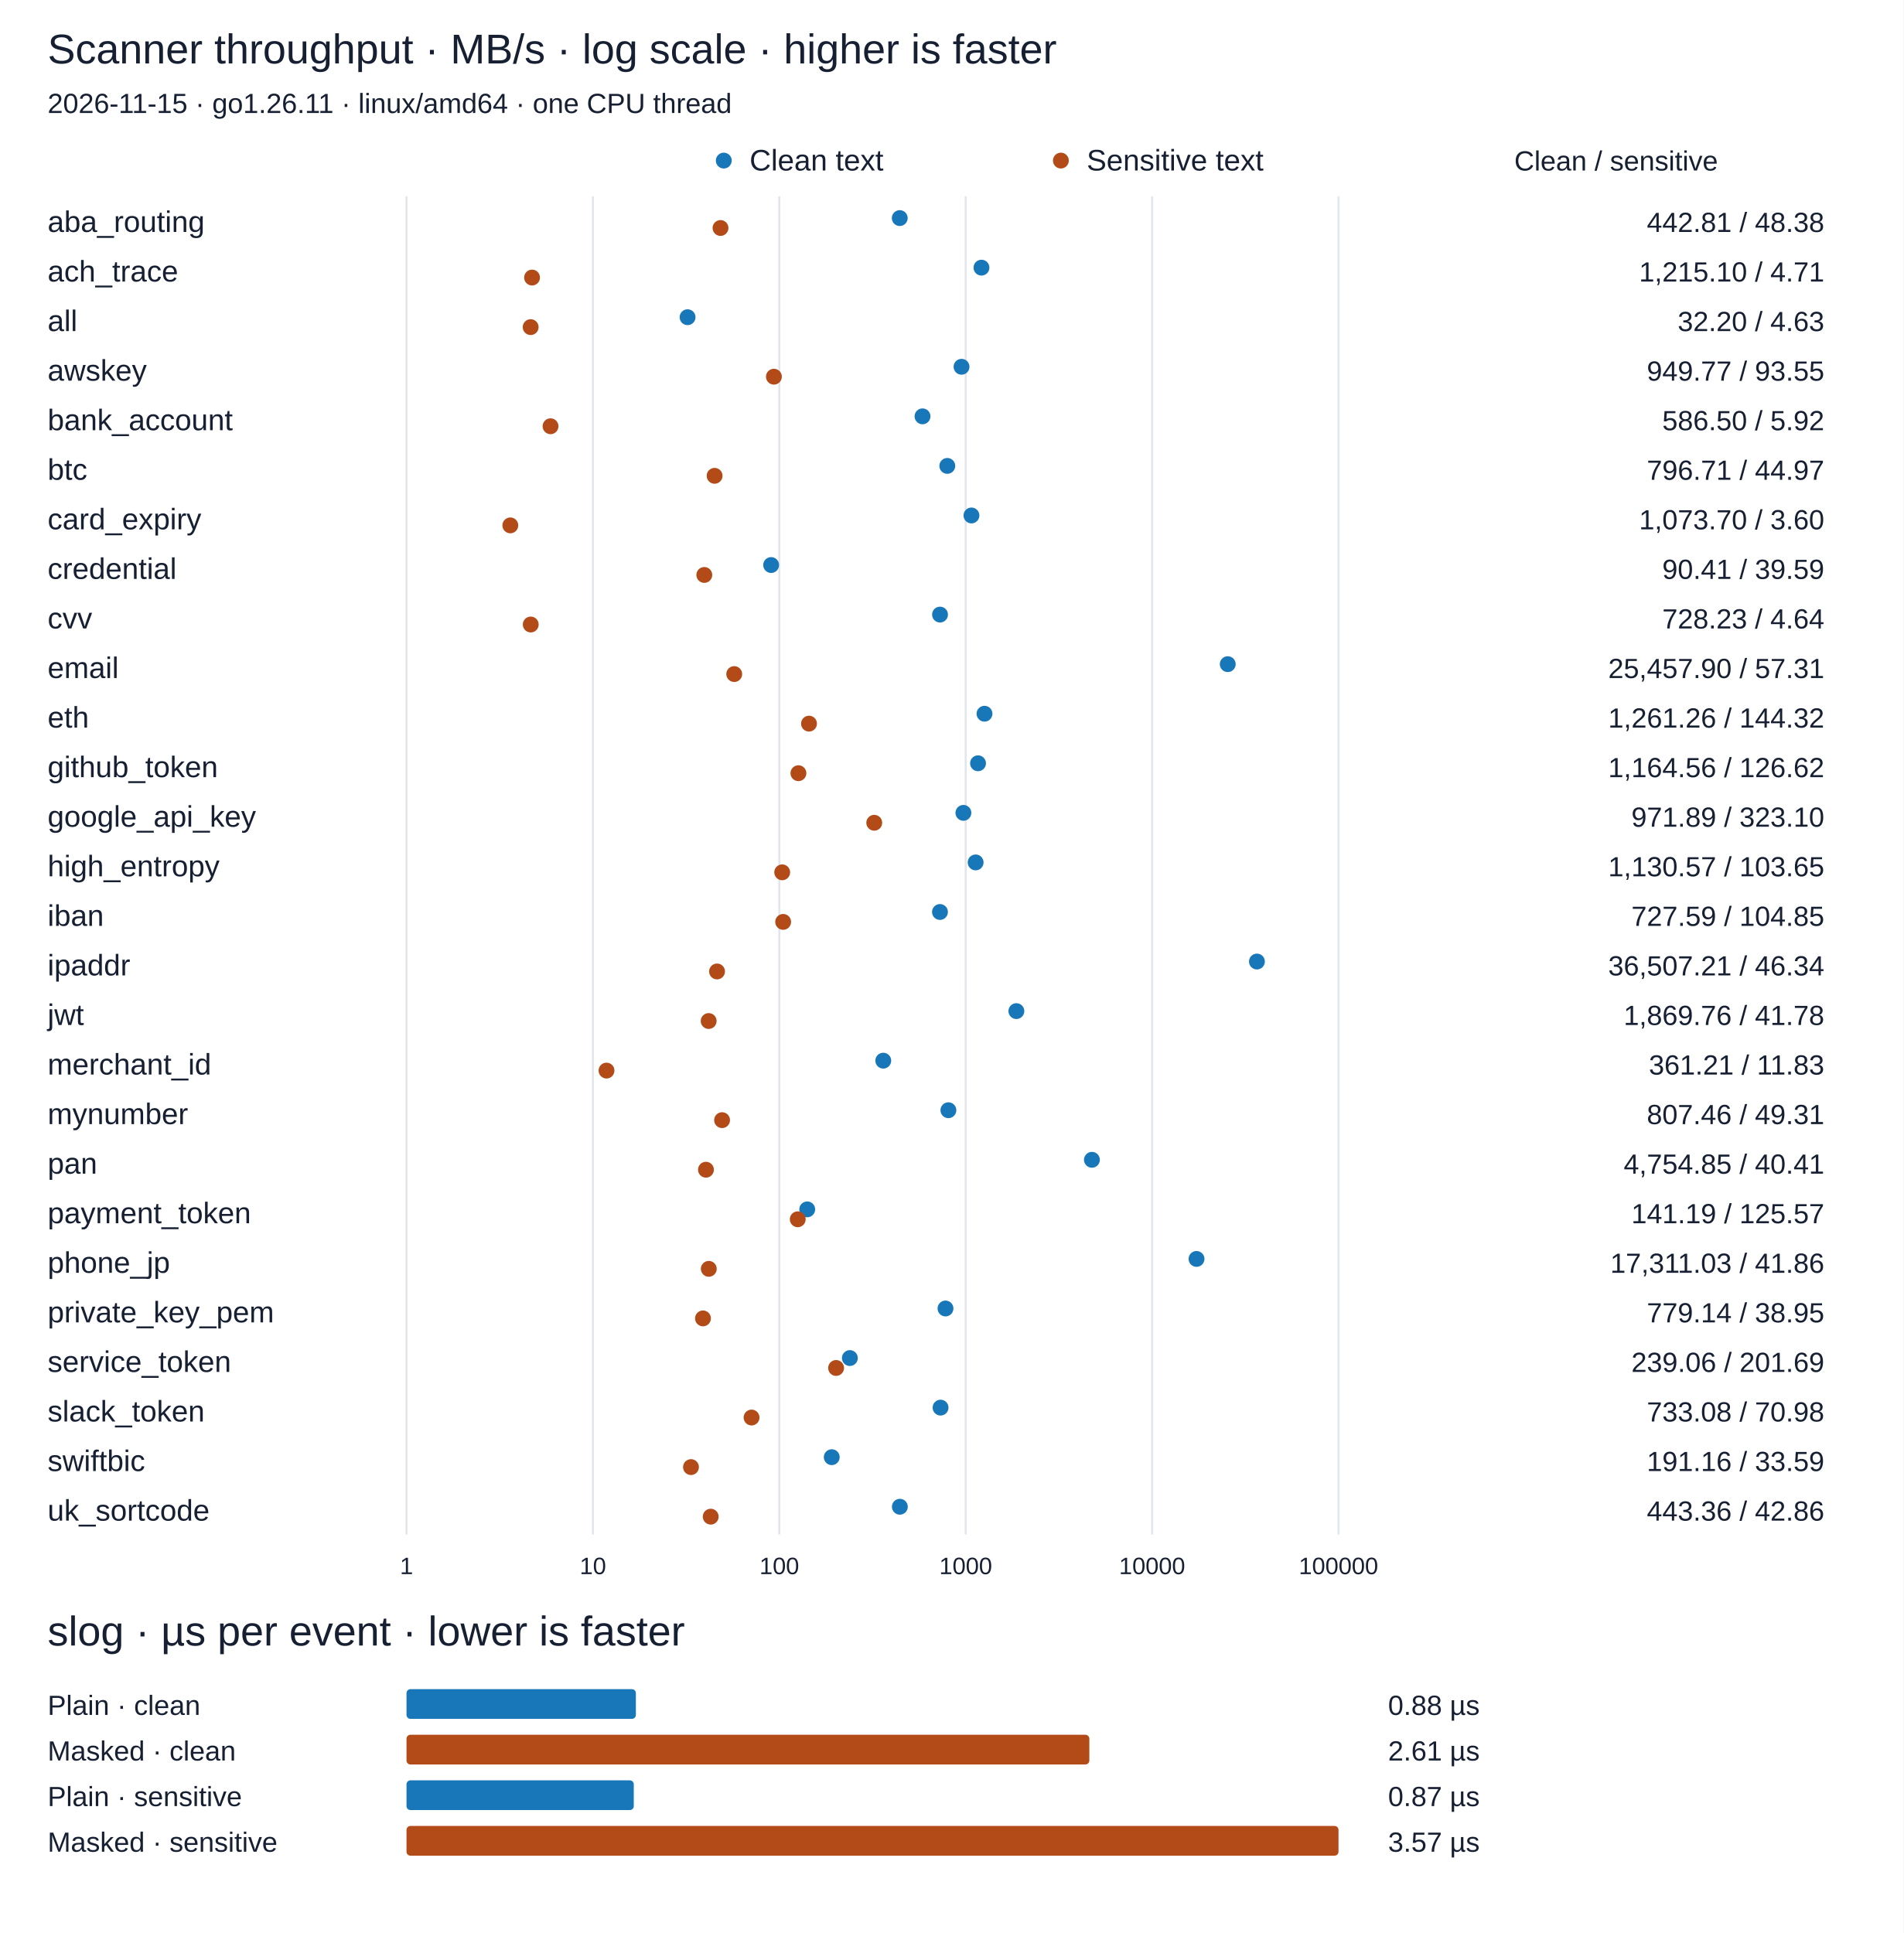
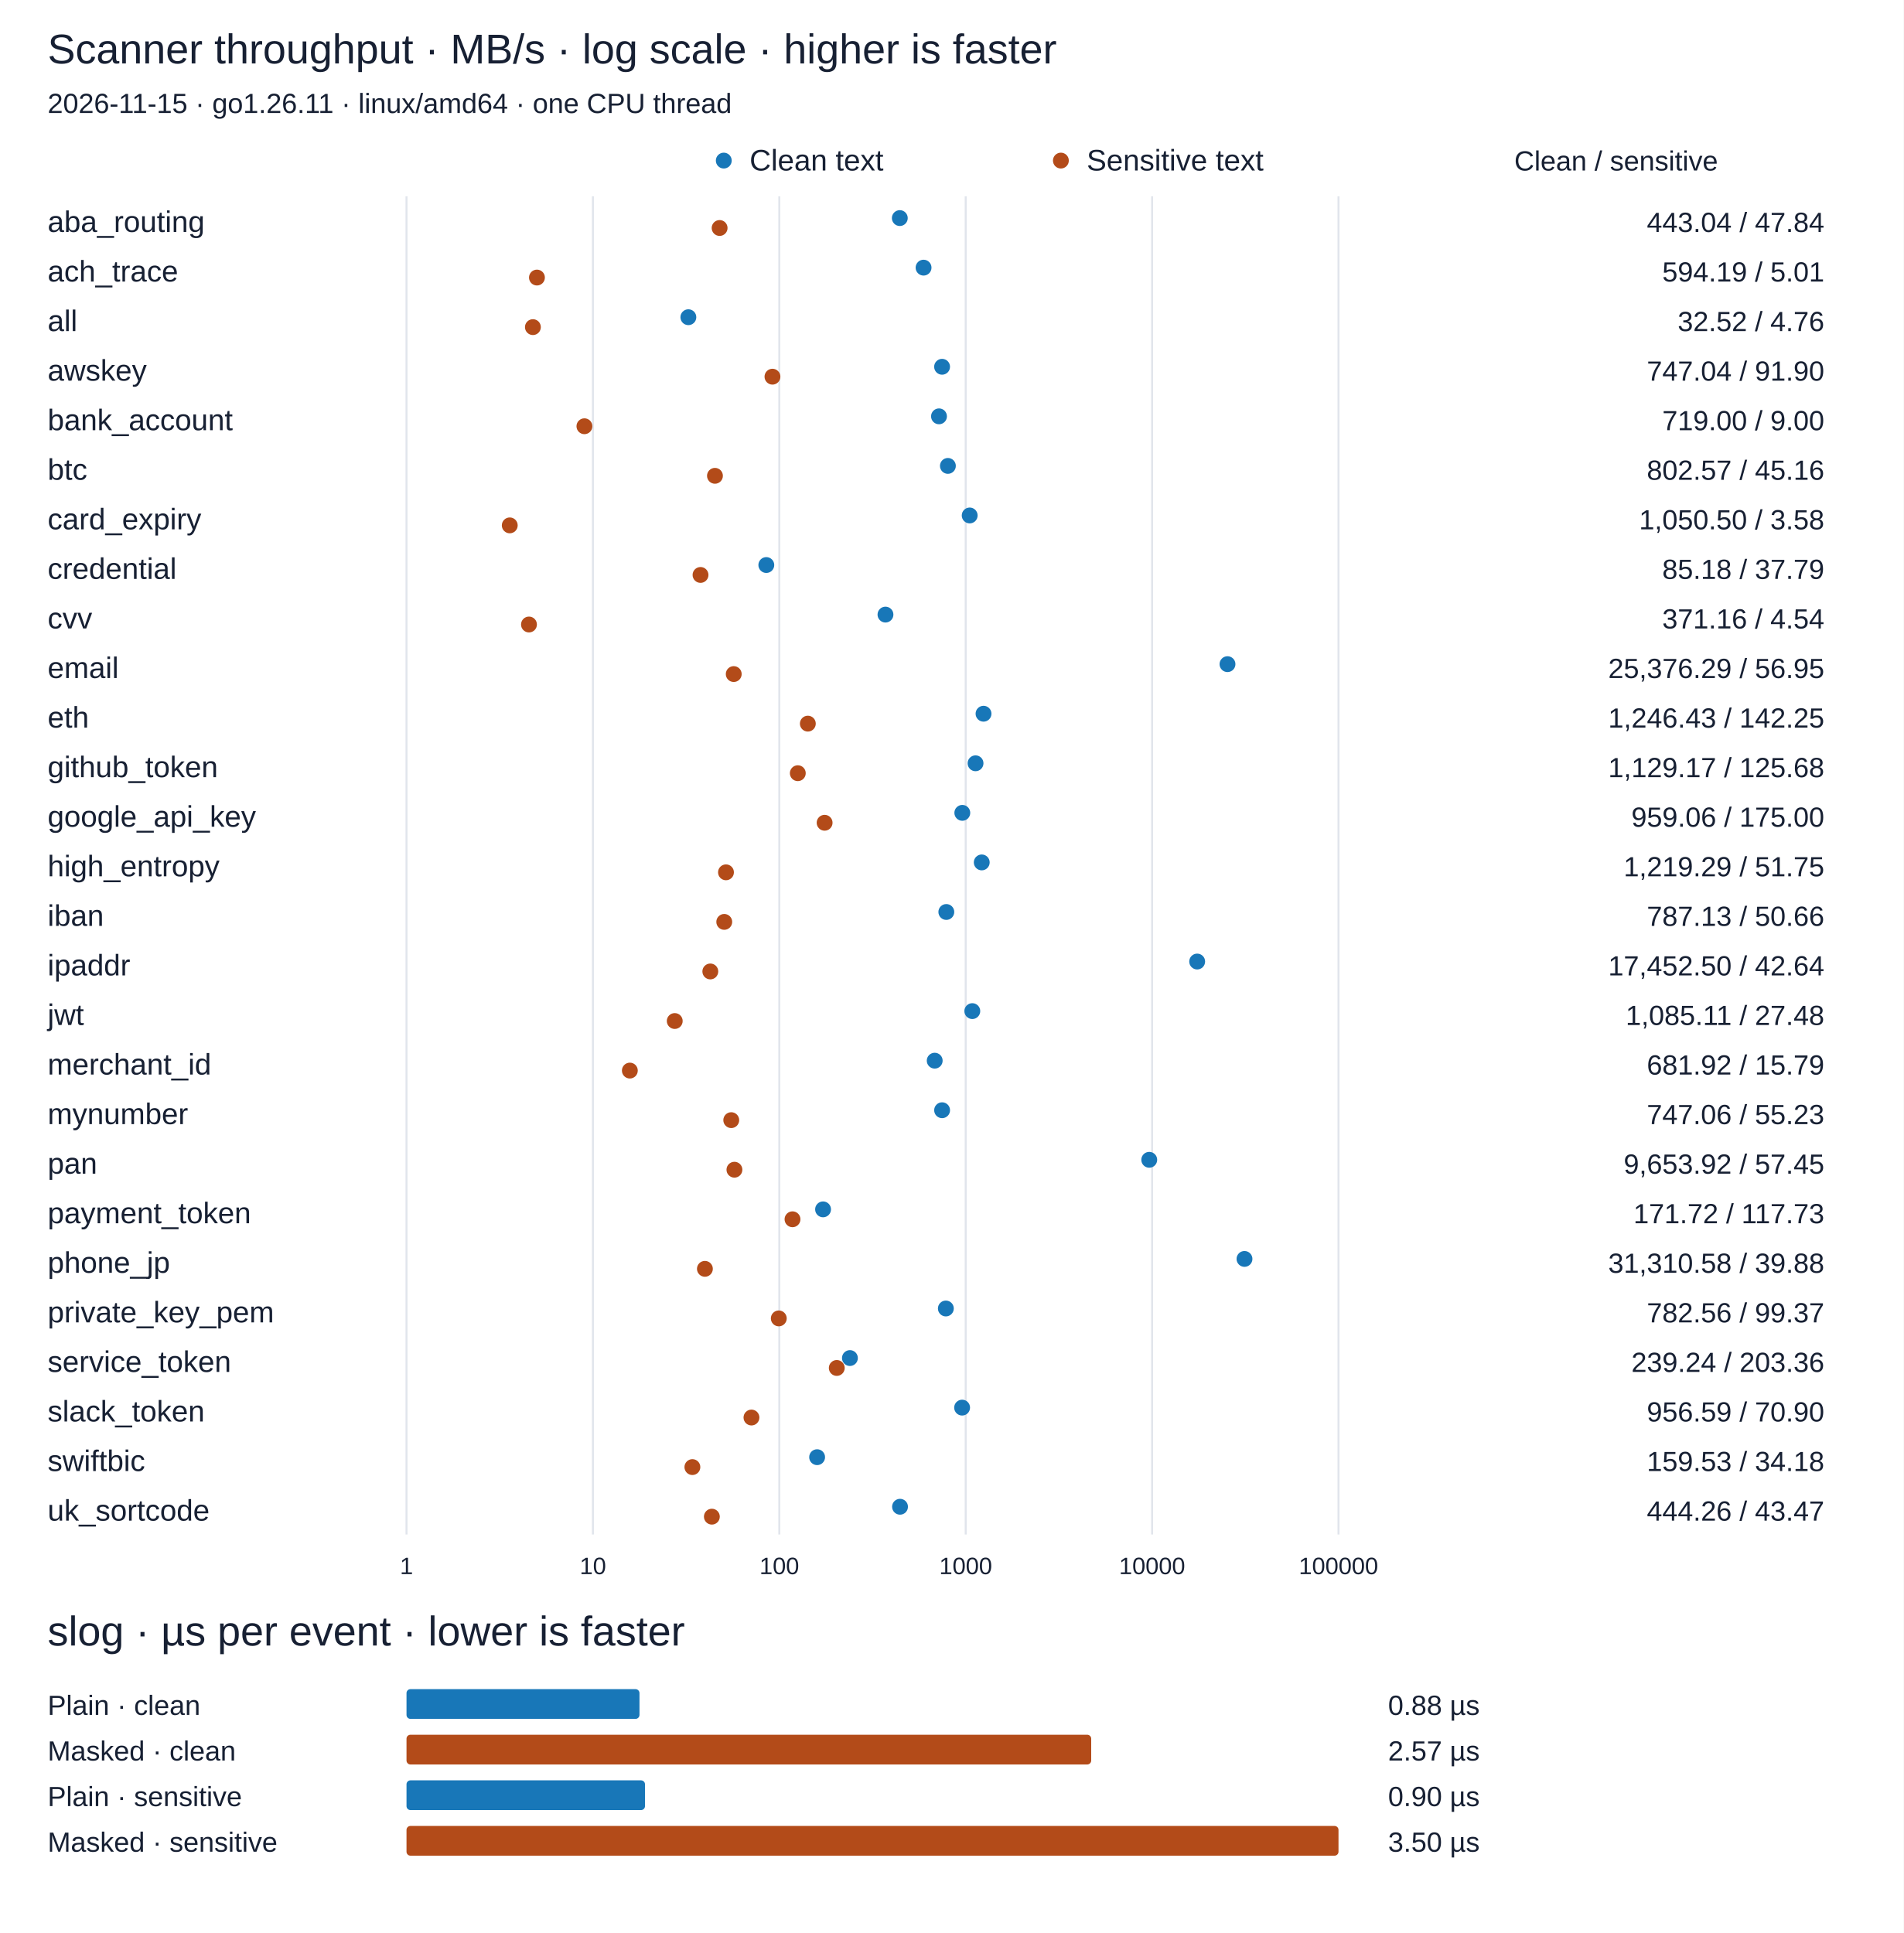
<svg xmlns="http://www.w3.org/2000/svg" width="960" height="975" viewBox="0 0 960 975" role="img">
  <rect width="100%" height="100%" fill="white" />
  <g font-family="Arial, sans-serif" font-size="15" fill="#172033">
    <text x="24" y="32" font-size="21" fill="#172033" text-anchor="start">Scanner throughput · MB/s · log scale · higher is faster</text>
    <text x="24" y="57" font-size="14" fill="#172033" text-anchor="start">2026-11-15 · go1.26.11 · linux/amd64 · one CPU thread</text>
    <circle cx="365.00" cy="81" r="4" fill="#1877b8" />
    <text x="378" y="86" font-size="15" fill="#172033" text-anchor="start">Clean text</text>
    <circle cx="535.00" cy="81" r="4" fill="#b34b19" />
    <text x="548" y="86" font-size="15" fill="#172033" text-anchor="start">Sensitive text</text>
    <text x="815" y="86" font-size="14" fill="#172033" text-anchor="middle">Clean / sensitive</text>
    <path d="M205.0,99 L205.0,774" stroke="#e1e5ec" />
    <text x="205.0" y="794" font-size="12" fill="#172033" text-anchor="middle">1</text>
    <path d="M299.0,99 L299.0,774" stroke="#e1e5ec" />
    <text x="299.0" y="794" font-size="12" fill="#172033" text-anchor="middle">10</text>
    <path d="M393.0,99 L393.0,774" stroke="#e1e5ec" />
    <text x="393.0" y="794" font-size="12" fill="#172033" text-anchor="middle">100</text>
    <path d="M487.0,99 L487.0,774" stroke="#e1e5ec" />
    <text x="487.0" y="794" font-size="12" fill="#172033" text-anchor="middle">1000</text>
    <path d="M581.0,99 L581.0,774" stroke="#e1e5ec" />
    <text x="581.0" y="794" font-size="12" fill="#172033" text-anchor="middle">10000</text>
    <path d="M675.0,99 L675.0,774" stroke="#e1e5ec" />
    <text x="675.0" y="794" font-size="12" fill="#172033" text-anchor="middle">100000</text>
    <text x="24" y="117" font-size="15" fill="#172033" text-anchor="start">aba_routing</text>
-     <circle cx="453.74" cy="110" r="4" fill="#1877b8" />
-     <circle cx="363.35" cy="115" r="4" fill="#b34b19" />
-     <text x="920" y="117" font-size="14" fill="#172033" text-anchor="end">442.81 / 48.38</text>
+     <circle cx="453.77" cy="110" r="4" fill="#1877b8" />
+     <circle cx="362.90" cy="115" r="4" fill="#b34b19" />
+     <text x="920" y="117" font-size="14" fill="#172033" text-anchor="end">443.04 / 47.84</text>
    <text x="24" y="142" font-size="15" fill="#172033" text-anchor="start">ach_trace</text>
-     <circle cx="494.95" cy="135" r="4" fill="#1877b8" />
-     <circle cx="268.31" cy="140" r="4" fill="#b34b19" />
-     <text x="920" y="142" font-size="14" fill="#172033" text-anchor="end">1,215.10 / 4.71</text>
+     <circle cx="465.75" cy="135" r="4" fill="#1877b8" />
+     <circle cx="270.78" cy="140" r="4" fill="#b34b19" />
+     <text x="920" y="142" font-size="14" fill="#172033" text-anchor="end">594.19 / 5.01</text>
    <text x="24" y="167" font-size="15" fill="#172033" text-anchor="start">all</text>
-     <circle cx="346.74" cy="160" r="4" fill="#1877b8" />
-     <circle cx="267.61" cy="165" r="4" fill="#b34b19" />
-     <text x="920" y="167" font-size="14" fill="#172033" text-anchor="end">32.20 / 4.63</text>
+     <circle cx="347.14" cy="160" r="4" fill="#1877b8" />
+     <circle cx="268.74" cy="165" r="4" fill="#b34b19" />
+     <text x="920" y="167" font-size="14" fill="#172033" text-anchor="end">32.52 / 4.76</text>
    <text x="24" y="192" font-size="15" fill="#172033" text-anchor="start">awskey</text>
-     <circle cx="484.90" cy="185" r="4" fill="#1877b8" />
-     <circle cx="390.28" cy="190" r="4" fill="#b34b19" />
-     <text x="920" y="192" font-size="14" fill="#172033" text-anchor="end">949.77 / 93.55</text>
+     <circle cx="475.09" cy="185" r="4" fill="#1877b8" />
+     <circle cx="389.55" cy="190" r="4" fill="#b34b19" />
+     <text x="920" y="192" font-size="14" fill="#172033" text-anchor="end">747.04 / 91.90</text>
    <text x="24" y="217" font-size="15" fill="#172033" text-anchor="start">bank_account</text>
-     <circle cx="465.22" cy="210" r="4" fill="#1877b8" />
-     <circle cx="277.63" cy="215" r="4" fill="#b34b19" />
-     <text x="920" y="217" font-size="14" fill="#172033" text-anchor="end">586.50 / 5.92</text>
+     <circle cx="473.53" cy="210" r="4" fill="#1877b8" />
+     <circle cx="294.72" cy="215" r="4" fill="#b34b19" />
+     <text x="920" y="217" font-size="14" fill="#172033" text-anchor="end">719.00 / 9.00</text>
    <text x="24" y="242" font-size="15" fill="#172033" text-anchor="start">btc</text>
-     <circle cx="477.72" cy="235" r="4" fill="#1877b8" />
-     <circle cx="360.37" cy="240" r="4" fill="#b34b19" />
-     <text x="920" y="242" font-size="14" fill="#172033" text-anchor="end">796.71 / 44.97</text>
+     <circle cx="478.02" cy="235" r="4" fill="#1877b8" />
+     <circle cx="360.55" cy="240" r="4" fill="#b34b19" />
+     <text x="920" y="242" font-size="14" fill="#172033" text-anchor="end">802.57 / 45.16</text>
    <text x="24" y="267" font-size="15" fill="#172033" text-anchor="start">card_expiry</text>
-     <circle cx="489.90" cy="260" r="4" fill="#1877b8" />
-     <circle cx="257.35" cy="265" r="4" fill="#b34b19" />
-     <text x="920" y="267" font-size="14" fill="#172033" text-anchor="end">1,073.70 / 3.60</text>
+     <circle cx="489.01" cy="260" r="4" fill="#1877b8" />
+     <circle cx="257.07" cy="265" r="4" fill="#b34b19" />
+     <text x="920" y="267" font-size="14" fill="#172033" text-anchor="end">1,050.50 / 3.58</text>
    <text x="24" y="292" font-size="15" fill="#172033" text-anchor="start">credential</text>
-     <circle cx="388.88" cy="285" r="4" fill="#1877b8" />
-     <circle cx="355.18" cy="290" r="4" fill="#b34b19" />
-     <text x="920" y="292" font-size="14" fill="#172033" text-anchor="end">90.41 / 39.59</text>
+     <circle cx="386.45" cy="285" r="4" fill="#1877b8" />
+     <circle cx="353.27" cy="290" r="4" fill="#b34b19" />
+     <text x="920" y="292" font-size="14" fill="#172033" text-anchor="end">85.18 / 37.79</text>
    <text x="24" y="317" font-size="15" fill="#172033" text-anchor="start">cvv</text>
-     <circle cx="474.05" cy="310" r="4" fill="#1877b8" />
-     <circle cx="267.65" cy="315" r="4" fill="#b34b19" />
-     <text x="920" y="317" font-size="14" fill="#172033" text-anchor="end">728.23 / 4.64</text>
+     <circle cx="446.54" cy="310" r="4" fill="#1877b8" />
+     <circle cx="266.76" cy="315" r="4" fill="#b34b19" />
+     <text x="920" y="317" font-size="14" fill="#172033" text-anchor="end">371.16 / 4.54</text>
    <text x="24" y="342" font-size="15" fill="#172033" text-anchor="start">email</text>
-     <circle cx="619.15" cy="335" r="4" fill="#1877b8" />
-     <circle cx="370.27" cy="340" r="4" fill="#b34b19" />
-     <text x="920" y="342" font-size="14" fill="#172033" text-anchor="end">25,457.90 / 57.31</text>
+     <circle cx="619.02" cy="335" r="4" fill="#1877b8" />
+     <circle cx="370.02" cy="340" r="4" fill="#b34b19" />
+     <text x="920" y="342" font-size="14" fill="#172033" text-anchor="end">25,376.29 / 56.95</text>
    <text x="24" y="367" font-size="15" fill="#172033" text-anchor="start">eth</text>
-     <circle cx="496.48" cy="360" r="4" fill="#1877b8" />
-     <circle cx="407.98" cy="365" r="4" fill="#b34b19" />
-     <text x="920" y="367" font-size="14" fill="#172033" text-anchor="end">1,261.26 / 144.32</text>
+     <circle cx="495.99" cy="360" r="4" fill="#1877b8" />
+     <circle cx="407.39" cy="365" r="4" fill="#b34b19" />
+     <text x="920" y="367" font-size="14" fill="#172033" text-anchor="end">1,246.43 / 142.25</text>
    <text x="24" y="392" font-size="15" fill="#172033" text-anchor="start">github_token</text>
-     <circle cx="493.22" cy="385" r="4" fill="#1877b8" />
-     <circle cx="402.64" cy="390" r="4" fill="#b34b19" />
-     <text x="920" y="392" font-size="14" fill="#172033" text-anchor="end">1,164.56 / 126.62</text>
+     <circle cx="491.96" cy="385" r="4" fill="#1877b8" />
+     <circle cx="402.33" cy="390" r="4" fill="#b34b19" />
+     <text x="920" y="392" font-size="14" fill="#172033" text-anchor="end">1,129.17 / 125.68</text>
    <text x="24" y="417" font-size="15" fill="#172033" text-anchor="start">google_api_key</text>
-     <circle cx="485.84" cy="410" r="4" fill="#1877b8" />
-     <circle cx="440.88" cy="415" r="4" fill="#b34b19" />
-     <text x="920" y="417" font-size="14" fill="#172033" text-anchor="end">971.89 / 323.10</text>
+     <circle cx="485.29" cy="410" r="4" fill="#1877b8" />
+     <circle cx="415.85" cy="415" r="4" fill="#b34b19" />
+     <text x="920" y="417" font-size="14" fill="#172033" text-anchor="end">959.06 / 175.00</text>
    <text x="24" y="442" font-size="15" fill="#172033" text-anchor="start">high_entropy</text>
-     <circle cx="492.01" cy="435" r="4" fill="#1877b8" />
-     <circle cx="394.46" cy="440" r="4" fill="#b34b19" />
-     <text x="920" y="442" font-size="14" fill="#172033" text-anchor="end">1,130.57 / 103.65</text>
+     <circle cx="495.09" cy="435" r="4" fill="#1877b8" />
+     <circle cx="366.11" cy="440" r="4" fill="#b34b19" />
+     <text x="920" y="442" font-size="14" fill="#172033" text-anchor="end">1,219.29 / 51.75</text>
    <text x="24" y="467" font-size="15" fill="#172033" text-anchor="start">iban</text>
-     <circle cx="474.02" cy="460" r="4" fill="#1877b8" />
-     <circle cx="394.94" cy="465" r="4" fill="#b34b19" />
-     <text x="920" y="467" font-size="14" fill="#172033" text-anchor="end">727.59 / 104.85</text>
+     <circle cx="477.23" cy="460" r="4" fill="#1877b8" />
+     <circle cx="365.24" cy="465" r="4" fill="#b34b19" />
+     <text x="920" y="467" font-size="14" fill="#172033" text-anchor="end">787.13 / 50.66</text>
    <text x="24" y="492" font-size="15" fill="#172033" text-anchor="start">ipaddr</text>
-     <circle cx="633.86" cy="485" r="4" fill="#1877b8" />
-     <circle cx="361.60" cy="490" r="4" fill="#b34b19" />
-     <text x="920" y="492" font-size="14" fill="#172033" text-anchor="end">36,507.21 / 46.34</text>
+     <circle cx="603.73" cy="485" r="4" fill="#1877b8" />
+     <circle cx="358.21" cy="490" r="4" fill="#b34b19" />
+     <text x="920" y="492" font-size="14" fill="#172033" text-anchor="end">17,452.50 / 42.64</text>
    <text x="24" y="517" font-size="15" fill="#172033" text-anchor="start">jwt</text>
-     <circle cx="512.55" cy="510" r="4" fill="#1877b8" />
-     <circle cx="357.38" cy="515" r="4" fill="#b34b19" />
-     <text x="920" y="517" font-size="14" fill="#172033" text-anchor="end">1,869.76 / 41.78</text>
+     <circle cx="490.33" cy="510" r="4" fill="#1877b8" />
+     <circle cx="340.27" cy="515" r="4" fill="#b34b19" />
+     <text x="920" y="517" font-size="14" fill="#172033" text-anchor="end">1,085.11 / 27.48</text>
    <text x="24" y="542" font-size="15" fill="#172033" text-anchor="start">merchant_id</text>
-     <circle cx="445.43" cy="535" r="4" fill="#1877b8" />
-     <circle cx="305.86" cy="540" r="4" fill="#b34b19" />
-     <text x="920" y="542" font-size="14" fill="#172033" text-anchor="end">361.21 / 11.83</text>
+     <circle cx="471.37" cy="535" r="4" fill="#1877b8" />
+     <circle cx="317.63" cy="540" r="4" fill="#b34b19" />
+     <text x="920" y="542" font-size="14" fill="#172033" text-anchor="end">681.92 / 15.79</text>
    <text x="24" y="567" font-size="15" fill="#172033" text-anchor="start">mynumber</text>
-     <circle cx="478.27" cy="560" r="4" fill="#1877b8" />
-     <circle cx="364.14" cy="565" r="4" fill="#b34b19" />
-     <text x="920" y="567" font-size="14" fill="#172033" text-anchor="end">807.46 / 49.31</text>
+     <circle cx="475.10" cy="560" r="4" fill="#1877b8" />
+     <circle cx="368.77" cy="565" r="4" fill="#b34b19" />
+     <text x="920" y="567" font-size="14" fill="#172033" text-anchor="end">747.06 / 55.23</text>
    <text x="24" y="592" font-size="15" fill="#172033" text-anchor="start">pan</text>
-     <circle cx="550.65" cy="585" r="4" fill="#1877b8" />
-     <circle cx="356.01" cy="590" r="4" fill="#b34b19" />
-     <text x="920" y="592" font-size="14" fill="#172033" text-anchor="end">4,754.85 / 40.41</text>
+     <circle cx="579.56" cy="585" r="4" fill="#1877b8" />
+     <circle cx="370.37" cy="590" r="4" fill="#b34b19" />
+     <text x="920" y="592" font-size="14" fill="#172033" text-anchor="end">9,653.92 / 57.45</text>
    <text x="24" y="617" font-size="15" fill="#172033" text-anchor="start">payment_token</text>
-     <circle cx="407.08" cy="610" r="4" fill="#1877b8" />
-     <circle cx="402.30" cy="615" r="4" fill="#b34b19" />
-     <text x="920" y="617" font-size="14" fill="#172033" text-anchor="end">141.19 / 125.57</text>
+     <circle cx="415.07" cy="610" r="4" fill="#1877b8" />
+     <circle cx="399.66" cy="615" r="4" fill="#b34b19" />
+     <text x="920" y="617" font-size="14" fill="#172033" text-anchor="end">171.72 / 117.73</text>
    <text x="24" y="642" font-size="15" fill="#172033" text-anchor="start">phone_jp</text>
-     <circle cx="603.40" cy="635" r="4" fill="#1877b8" />
-     <circle cx="357.44" cy="640" r="4" fill="#b34b19" />
-     <text x="920" y="642" font-size="14" fill="#172033" text-anchor="end">17,311.03 / 41.86</text>
+     <circle cx="627.59" cy="635" r="4" fill="#1877b8" />
+     <circle cx="355.48" cy="640" r="4" fill="#b34b19" />
+     <text x="920" y="642" font-size="14" fill="#172033" text-anchor="end">31,310.58 / 39.88</text>
    <text x="24" y="667" font-size="15" fill="#172033" text-anchor="start">private_key_pem</text>
-     <circle cx="476.81" cy="660" r="4" fill="#1877b8" />
-     <circle cx="354.51" cy="665" r="4" fill="#b34b19" />
-     <text x="920" y="667" font-size="14" fill="#172033" text-anchor="end">779.14 / 38.95</text>
+     <circle cx="476.99" cy="660" r="4" fill="#1877b8" />
+     <circle cx="392.74" cy="665" r="4" fill="#b34b19" />
+     <text x="920" y="667" font-size="14" fill="#172033" text-anchor="end">782.56 / 99.37</text>
    <text x="24" y="692" font-size="15" fill="#172033" text-anchor="start">service_token</text>
-     <circle cx="428.58" cy="685" r="4" fill="#1877b8" />
-     <circle cx="421.64" cy="690" r="4" fill="#b34b19" />
-     <text x="920" y="692" font-size="14" fill="#172033" text-anchor="end">239.06 / 201.69</text>
+     <circle cx="428.61" cy="685" r="4" fill="#1877b8" />
+     <circle cx="421.98" cy="690" r="4" fill="#b34b19" />
+     <text x="920" y="692" font-size="14" fill="#172033" text-anchor="end">239.24 / 203.36</text>
    <text x="24" y="717" font-size="15" fill="#172033" text-anchor="start">slack_token</text>
-     <circle cx="474.32" cy="710" r="4" fill="#1877b8" />
-     <circle cx="379.01" cy="715" r="4" fill="#b34b19" />
-     <text x="920" y="717" font-size="14" fill="#172033" text-anchor="end">733.08 / 70.98</text>
+     <circle cx="485.19" cy="710" r="4" fill="#1877b8" />
+     <circle cx="378.96" cy="715" r="4" fill="#b34b19" />
+     <text x="920" y="717" font-size="14" fill="#172033" text-anchor="end">956.59 / 70.90</text>
    <text x="24" y="742" font-size="15" fill="#172033" text-anchor="start">swiftbic</text>
-     <circle cx="419.45" cy="735" r="4" fill="#1877b8" />
-     <circle cx="348.46" cy="740" r="4" fill="#b34b19" />
-     <text x="920" y="742" font-size="14" fill="#172033" text-anchor="end">191.16 / 33.59</text>
+     <circle cx="412.07" cy="735" r="4" fill="#1877b8" />
+     <circle cx="349.17" cy="740" r="4" fill="#b34b19" />
+     <text x="920" y="742" font-size="14" fill="#172033" text-anchor="end">159.53 / 34.18</text>
    <text x="24" y="767" font-size="15" fill="#172033" text-anchor="start">uk_sortcode</text>
-     <circle cx="453.79" cy="760" r="4" fill="#1877b8" />
-     <circle cx="358.41" cy="765" r="4" fill="#b34b19" />
-     <text x="920" y="767" font-size="14" fill="#172033" text-anchor="end">443.36 / 42.86</text>
+     <circle cx="453.88" cy="760" r="4" fill="#1877b8" />
+     <circle cx="358.99" cy="765" r="4" fill="#b34b19" />
+     <text x="920" y="767" font-size="14" fill="#172033" text-anchor="end">444.26 / 43.47</text>
    <text x="24" y="830" font-size="21" fill="#172033" text-anchor="start">slog · µs per event · lower is faster</text>
    <text x="24" y="865" font-size="14" fill="#172033" text-anchor="start">Plain · clean</text>
-     <rect x="205" y="852" width="115.67" height="15" rx="2" fill="#1877b8" />
+     <rect x="205" y="852" width="117.49" height="15" rx="2" fill="#1877b8" />
    <text x="700" y="865" font-size="14" fill="#172033" text-anchor="start">0.88 µs</text>
    <text x="24" y="888" font-size="14" fill="#172033" text-anchor="start">Masked · clean</text>
-     <rect x="205" y="875" width="344.35" height="15" rx="2" fill="#b34b19" />
-     <text x="700" y="888" font-size="14" fill="#172033" text-anchor="start">2.61 µs</text>
+     <rect x="205" y="875" width="345.29" height="15" rx="2" fill="#b34b19" />
+     <text x="700" y="888" font-size="14" fill="#172033" text-anchor="start">2.57 µs</text>
    <text x="24" y="911" font-size="14" fill="#172033" text-anchor="start">Plain · sensitive</text>
-     <rect x="205" y="898" width="114.61" height="15" rx="2" fill="#1877b8" />
-     <text x="700" y="911" font-size="14" fill="#172033" text-anchor="start">0.87 µs</text>
+     <rect x="205" y="898" width="120.27" height="15" rx="2" fill="#1877b8" />
+     <text x="700" y="911" font-size="14" fill="#172033" text-anchor="start">0.90 µs</text>
    <text x="24" y="934" font-size="14" fill="#172033" text-anchor="start">Masked · sensitive</text>
    <rect x="205" y="921" width="470.00" height="15" rx="2" fill="#b34b19" />
-     <text x="700" y="934" font-size="14" fill="#172033" text-anchor="start">3.57 µs</text>
+     <text x="700" y="934" font-size="14" fill="#172033" text-anchor="start">3.50 µs</text>
  </g>
</svg>
